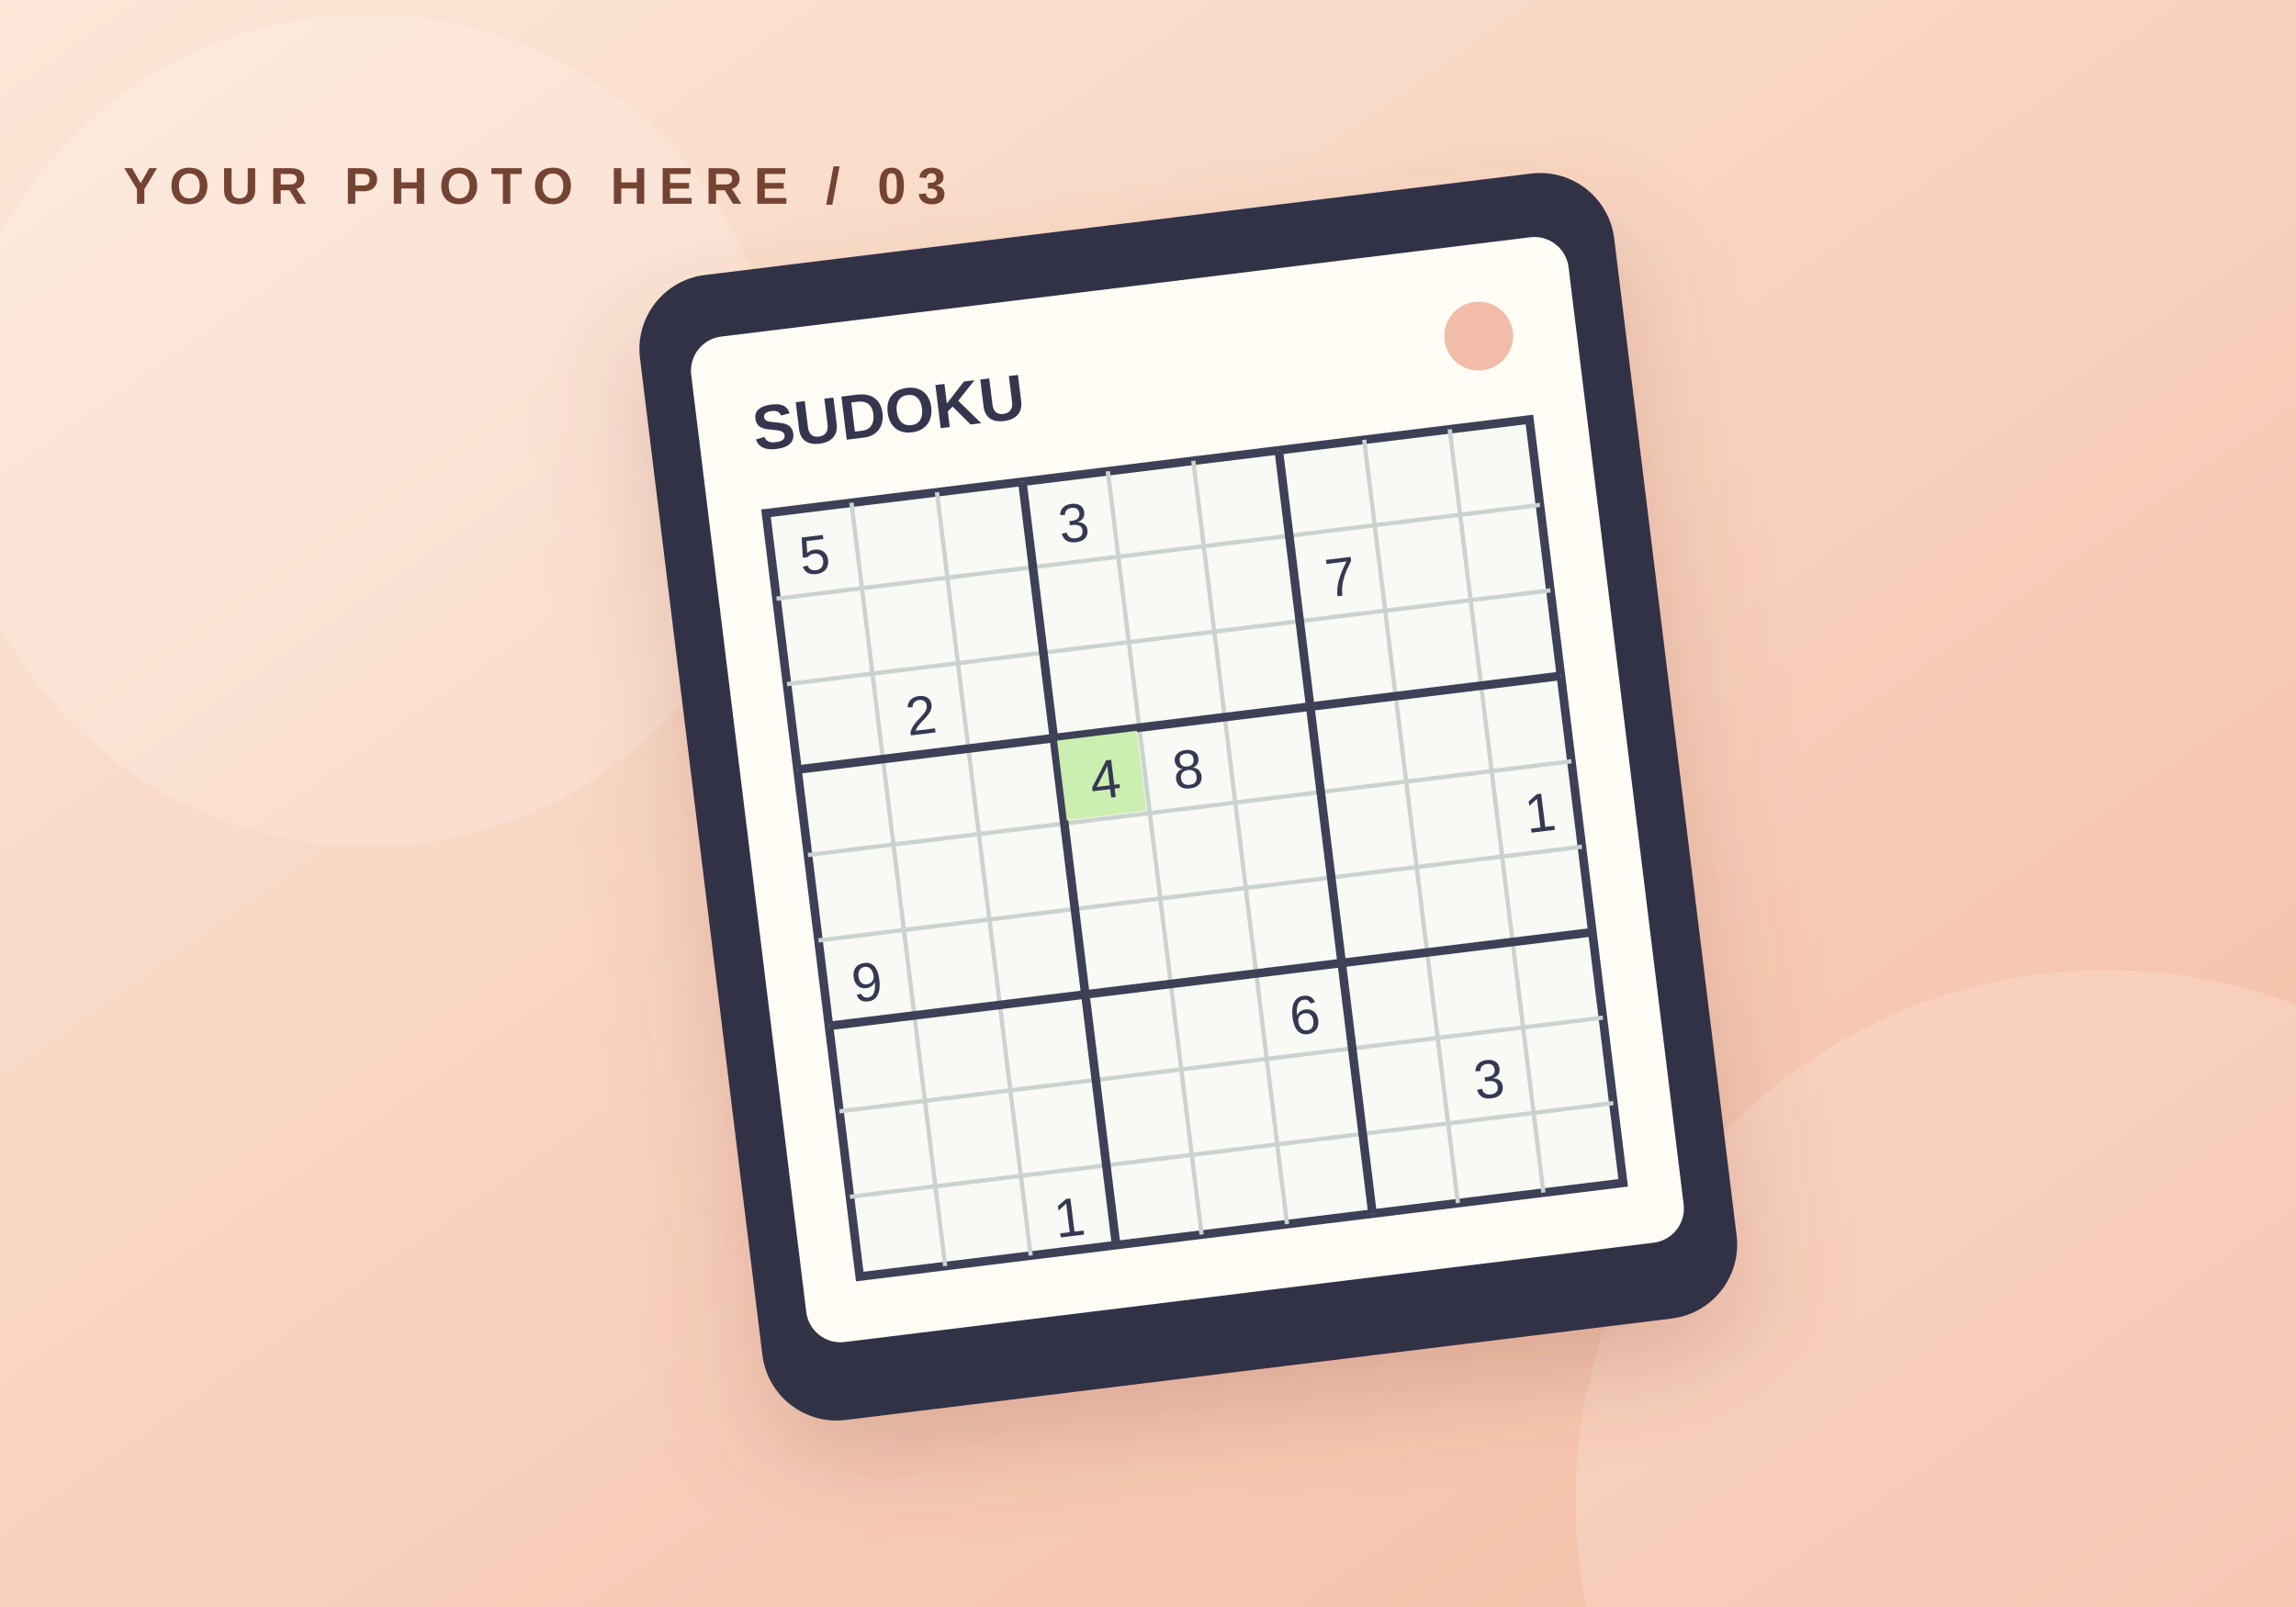
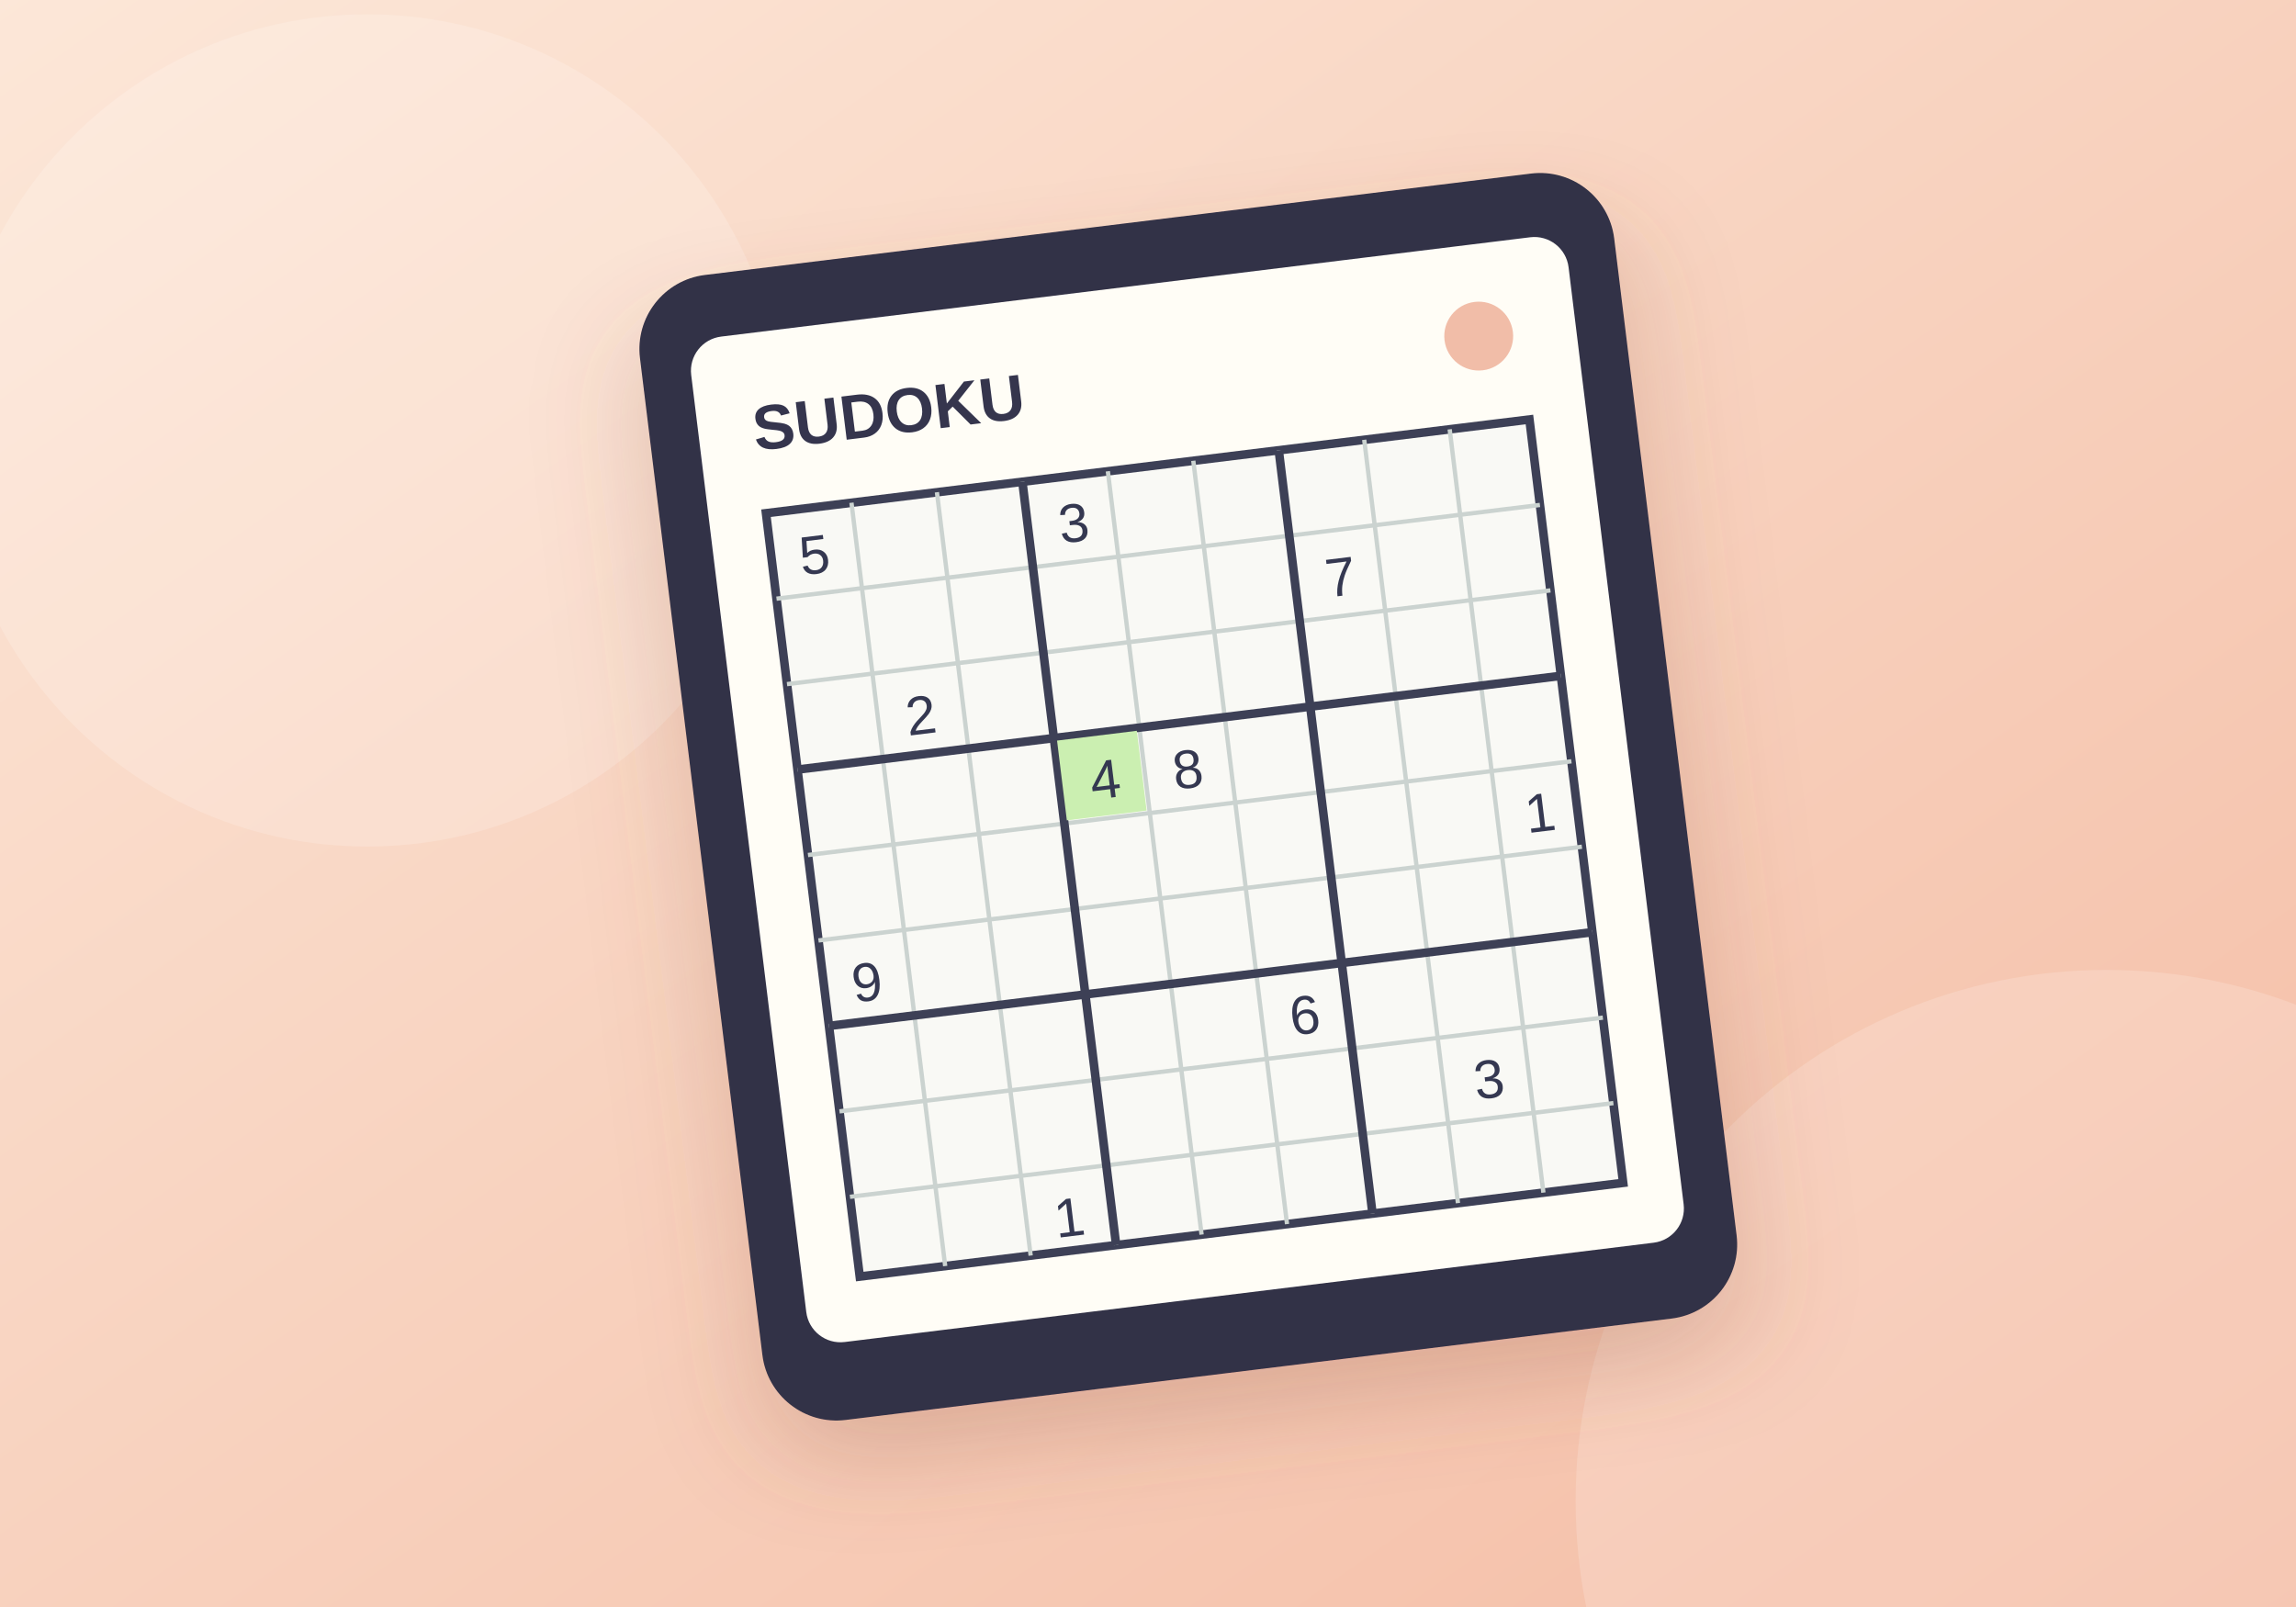
<svg xmlns="http://www.w3.org/2000/svg" width="800" height="560" viewBox="0 0 800 560" role="img" aria-labelledby="title">
  <defs>
    <linearGradient id="bg" x2="1" y2="1">
      <stop stop-color="#fce7d8" />
      <stop offset="1" stop-color="#f4bca4" />
    </linearGradient>
    <filter id="shadow">
      <feDropShadow dx="0" dy="16" stdDeviation="18" flood-color="#8a5043" flood-opacity=".24" />
    </filter>
  </defs>
  <path fill="url(#bg)" d="M0 0h800v560H0z" />
  <circle cx="128" cy="150" r="145" fill="#fff" opacity=".17" />
  <circle cx="734" cy="523" r="185" fill="#fff" opacity=".17" />
  <g transform="translate(243 78) rotate(-7 160 200)" filter="url(#shadow)">
    <rect x="0" y="0" width="342" height="402" rx="26" fill="#333247" />
    <rect x="17" y="22" width="308" height="353" rx="12" fill="#fffdf6" />
    <text x="36" y="63" fill="#35354e" font-family="Arial,sans-serif" font-size="22" font-weight="bold">SUDOKU</text>
    <circle cx="291" cy="54" r="12" fill="#f1bda8" />
    <rect x="37" y="85" width="268" height="268" fill="#f9f9f5" stroke="#3e4156" stroke-width="3" />
    <path d="M67 85v268m30-268v268m30-268v268m30-268v268m30-268v268m30-268v268m30-268v268m30-268v268M37 115h268M37 145h268M37 175h268M37 205h268M37 235h268M37 265h268M37 295h268M37 325h268" stroke="#cbd3d0" stroke-width="1.5" />
    <path d="M127 85v268m90-268v268M37 175h268M37 265h268" stroke="#3e4156" stroke-width="3" />
    <rect x="128" y="176" width="28" height="28" fill="#cbefb1" />
    <g fill="#343951" font-family="Arial,sans-serif" font-size="19" text-anchor="middle">
      <text x="52" y="108">5</text>
      <text x="143" y="108">3</text>
      <text x="233" y="138">7</text>
      <text x="82" y="168">2</text>
      <text x="172" y="198">8</text>
      <text x="143" y="198">4</text>
      <text x="292" y="228">1</text>
      <text x="52" y="258">9</text>
      <text x="202" y="288">6</text>
      <text x="263" y="318">3</text>
      <text x="112" y="348">1</text>
    </g>
  </g>
-   <text x="43" y="71" fill="#744333" font-family="Arial,sans-serif" font-size="18" font-weight="bold" letter-spacing="4">YOUR PHOTO HERE / 03</text>
</svg>
